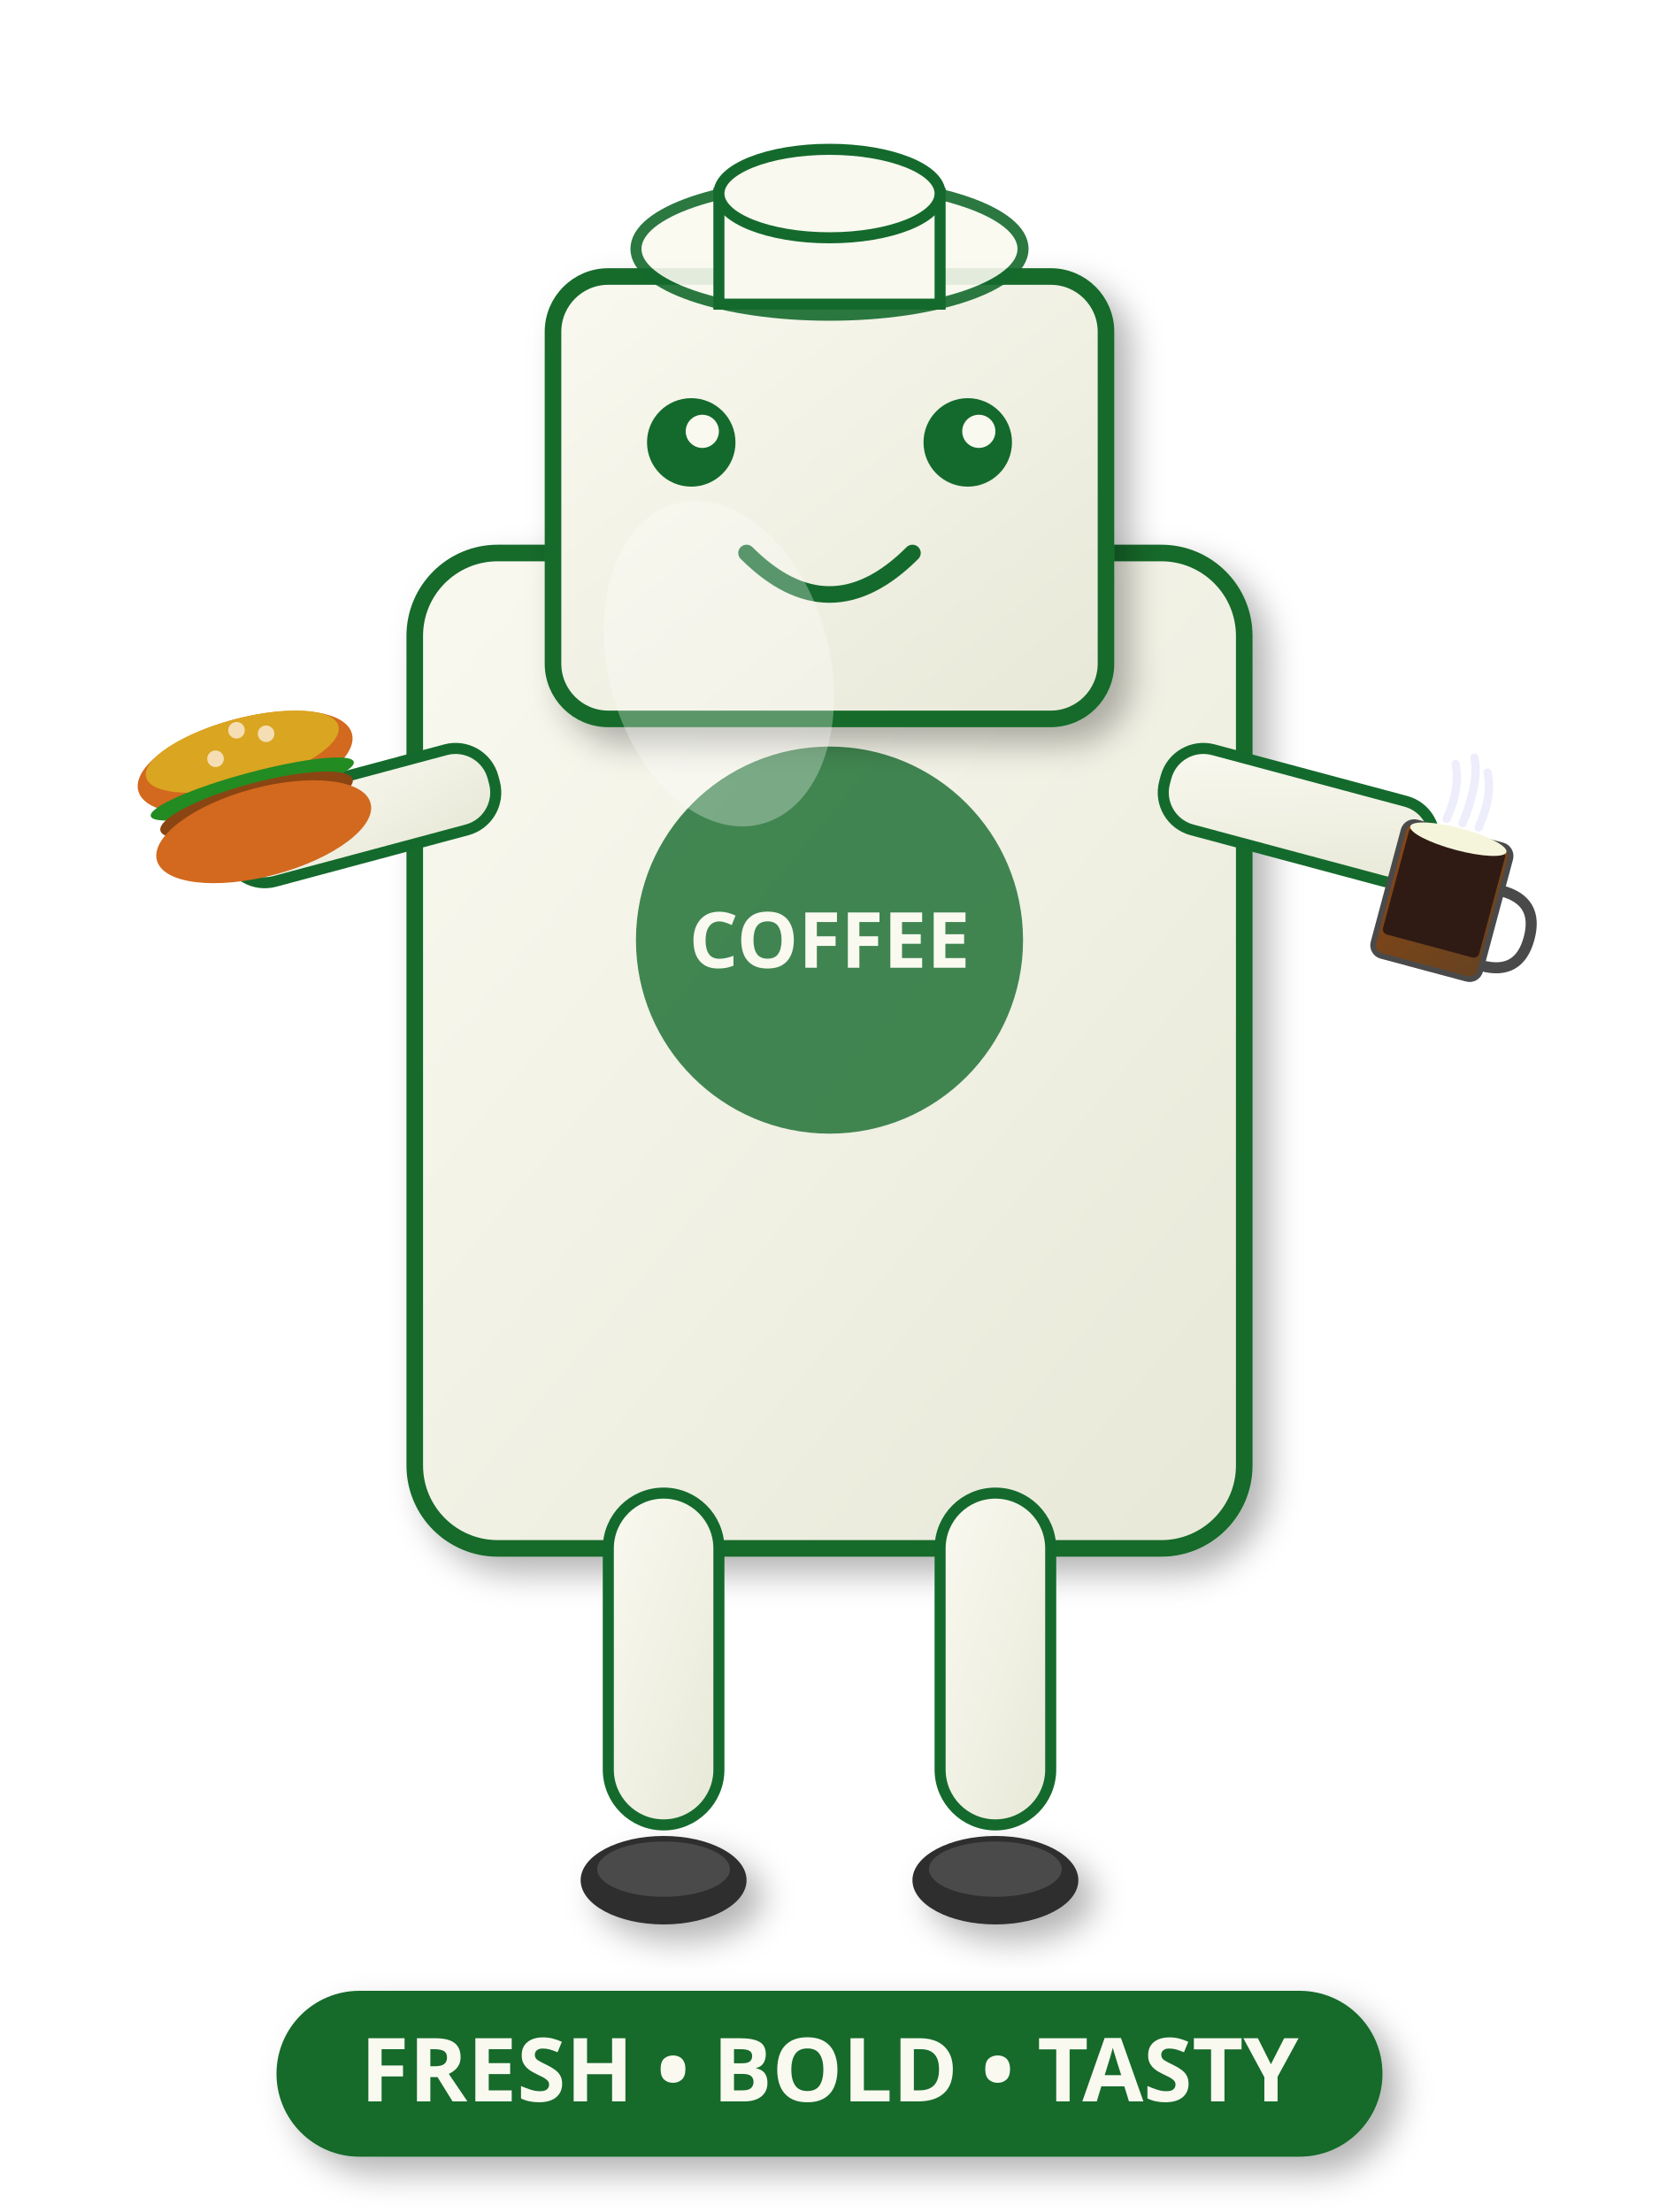
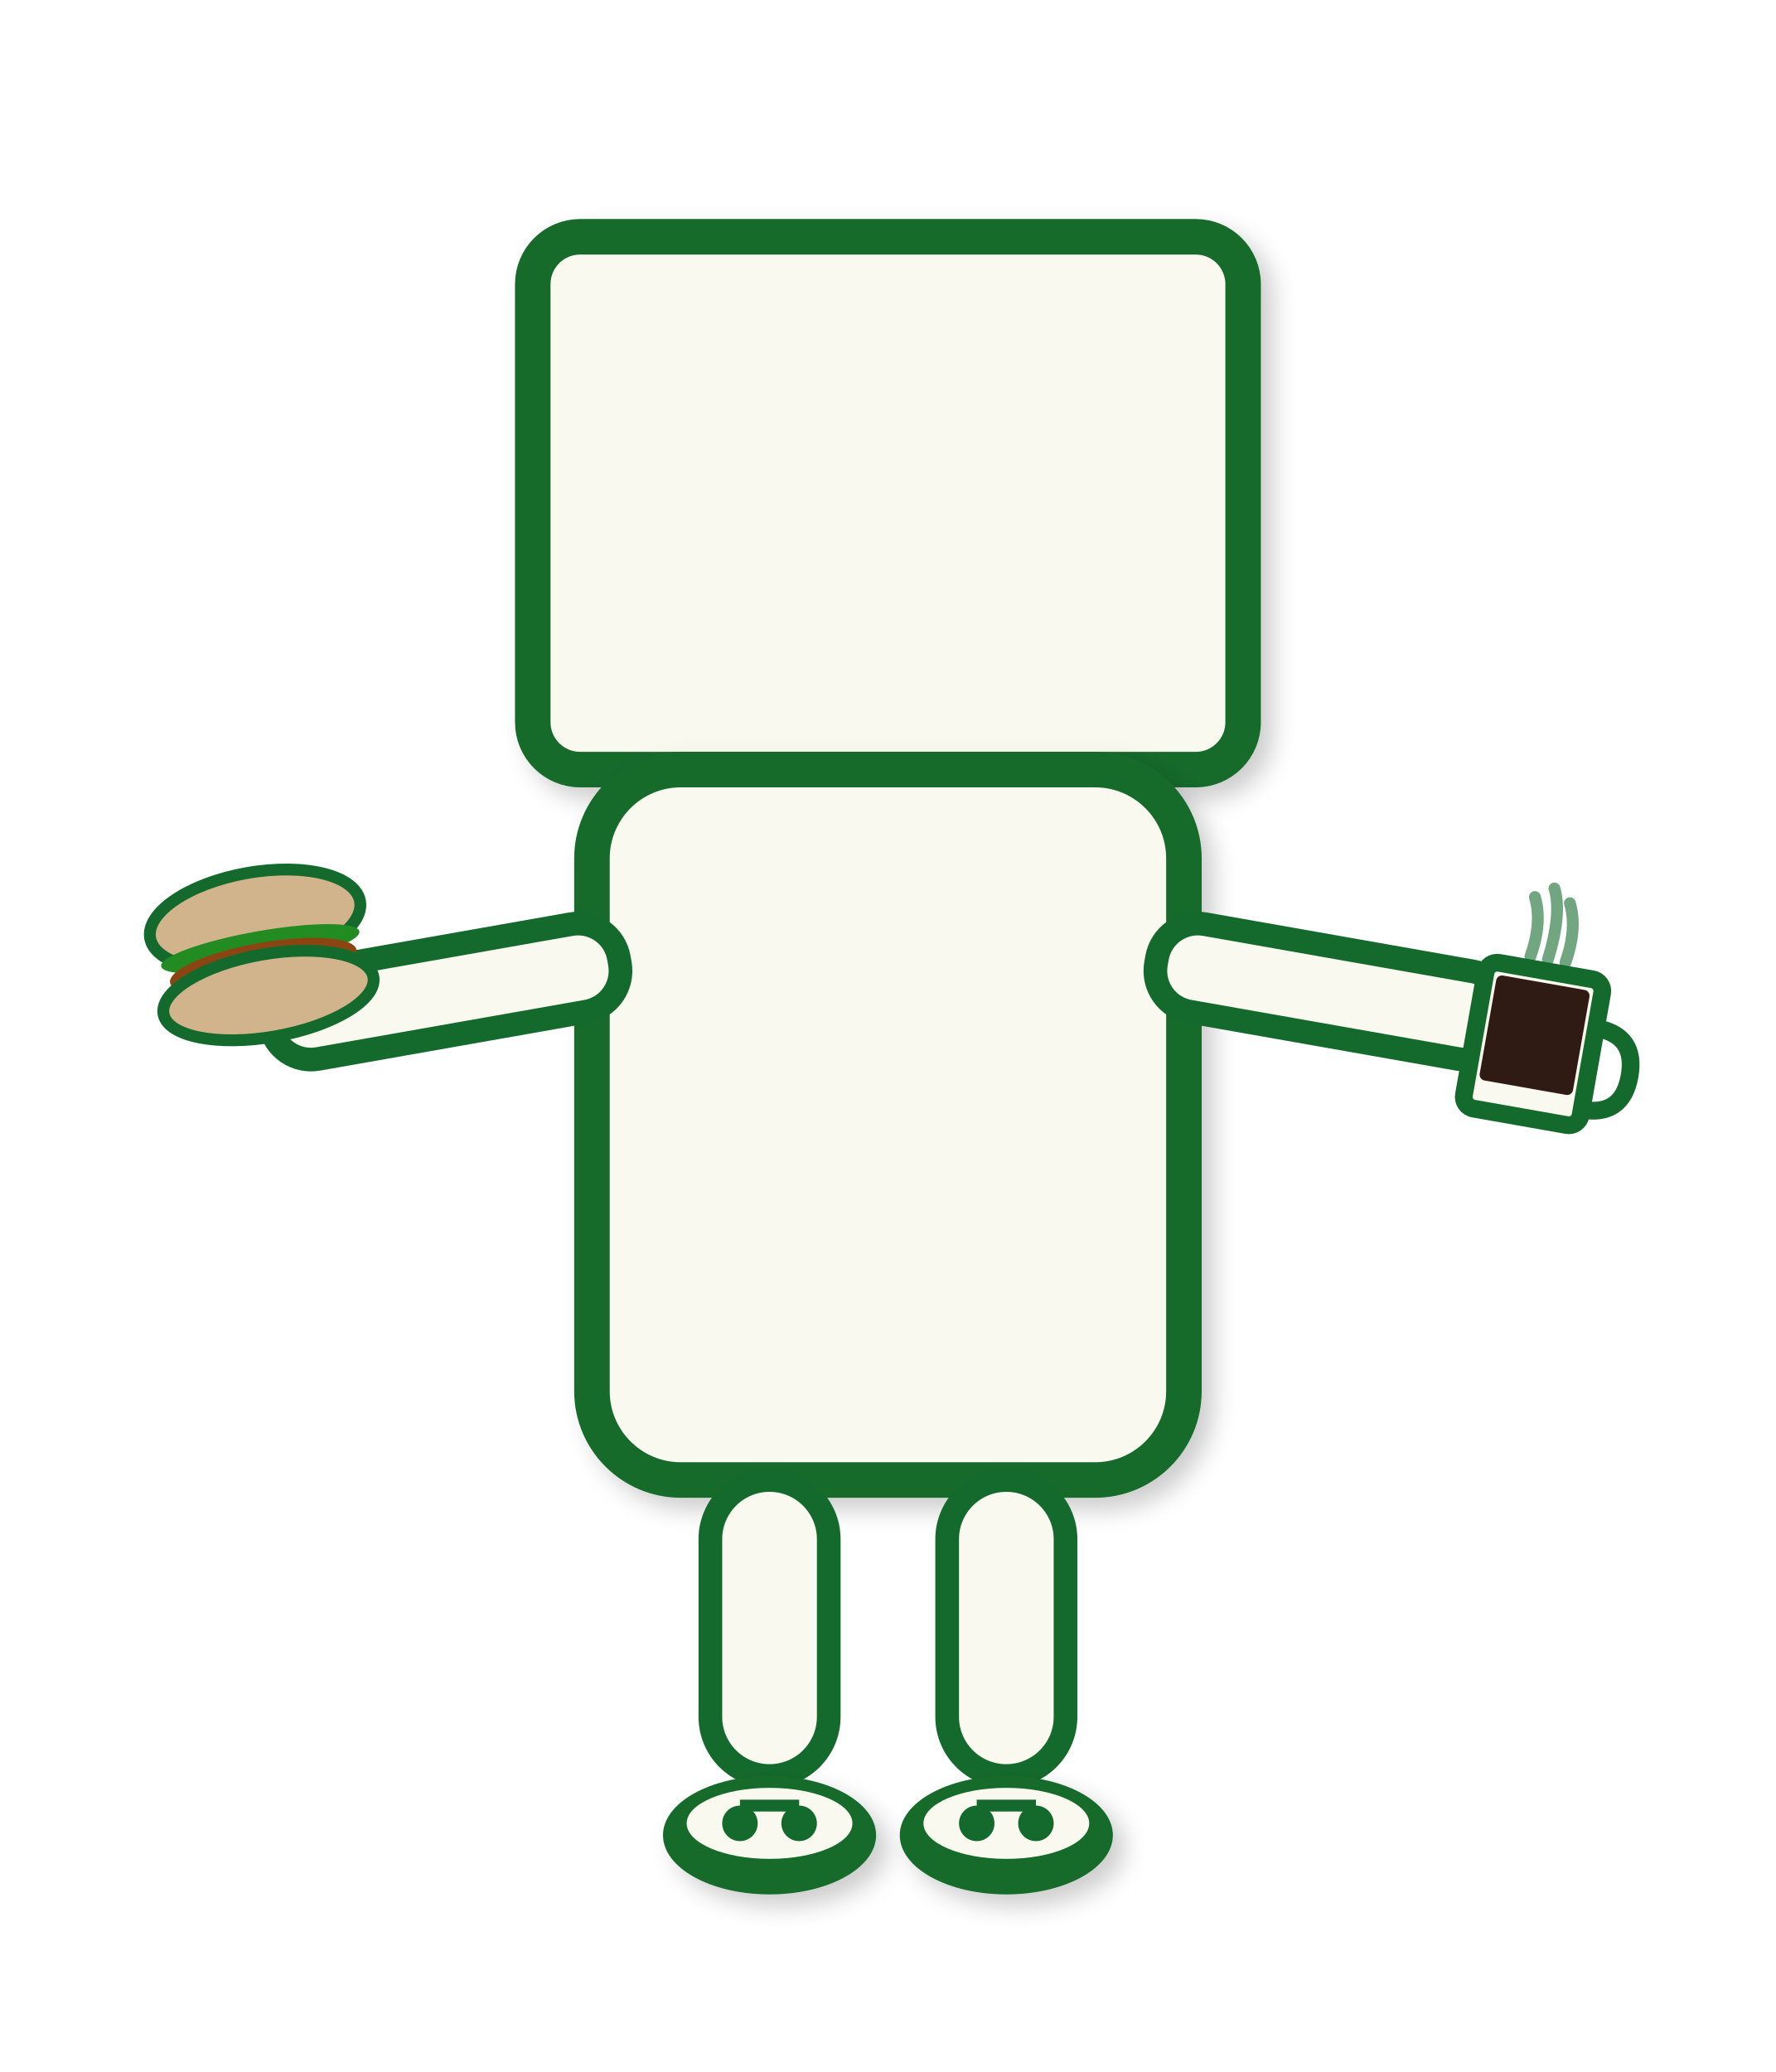
- <svg xmlns="http://www.w3.org/2000/svg" width="300" height="400" viewBox="0 0 300 400">
+ <svg xmlns="http://www.w3.org/2000/svg" width="300" height="350" viewBox="0 0 300 350">
  <defs>
-     <linearGradient id="boxGradient" x1="0%" y1="0%" x2="100%" y2="100%">
-       <stop offset="0%" style="stop-color:#f9f9f0;stop-opacity:1" />
-       <stop offset="100%" style="stop-color:#e8e8d8;stop-opacity:1" />
-     </linearGradient>
-     <linearGradient id="coffeeGradient" x1="0%" y1="0%" x2="100%" y2="100%">
-       <stop offset="0%" style="stop-color:#8B4513;stop-opacity:1" />
-       <stop offset="100%" style="stop-color:#654321;stop-opacity:1" />
-     </linearGradient>
-     <linearGradient id="burgerGradient" x1="0%" y1="0%" x2="100%" y2="100%">
-       <stop offset="0%" style="stop-color:#D2691E;stop-opacity:1" />
-       <stop offset="100%" style="stop-color:#B8860B;stop-opacity:1" />
-     </linearGradient>
    <filter id="shadow" x="-50%" y="-50%" width="200%" height="200%">
-       <feDropShadow dx="3" dy="3" stdDeviation="3" flood-color="rgba(0,0,0,0.3)" />
+       <feDropShadow dx="2" dy="2" stdDeviation="2" flood-color="rgba(0,0,0,0.2)" />
    </filter>
  </defs>
-   <rect x="75" y="100" width="150" height="180" rx="15" ry="15" fill="url(#boxGradient)" stroke="#146a2c" stroke-width="3" filter="url(#shadow)" />
-   <circle cx="150" cy="170" r="35" fill="#146a2c" opacity="0.8" />
-   <text x="150" y="175" font-family="Arial Black, sans-serif" font-size="14" fill="#f9f9f0" text-anchor="middle" font-weight="bold">COFFEE</text>
-   <rect x="100" y="50" width="100" height="80" rx="10" ry="10" fill="url(#boxGradient)" stroke="#146a2c" stroke-width="3" filter="url(#shadow)" />
-   <circle cx="125" cy="80" r="8" fill="#146a2c" />
-   <circle cx="175" cy="80" r="8" fill="#146a2c" />
-   <circle cx="127" cy="78" r="3" fill="#f9f9f0" />
-   <circle cx="177" cy="78" r="3" fill="#f9f9f0" />
-   <path d="M 135 100 Q 150 115 165 100" stroke="#146a2c" stroke-width="3" fill="none" stroke-linecap="round" />
-   <rect x="40" y="140" width="50" height="15" rx="7" ry="7" fill="url(#boxGradient)" stroke="#146a2c" stroke-width="2" transform="rotate(-15 65 147)" />
-   <g transform="translate(15, 125) rotate(-15)">
-     <ellipse cx="25" cy="20" rx="20" ry="8" fill="#D2691E" />
-     <ellipse cx="25" cy="18" rx="18" ry="6" fill="#DAA520" />
-     <ellipse cx="25" cy="25" rx="19" ry="3" fill="#228B22" />
-     <ellipse cx="25" cy="28" rx="18" ry="4" fill="#8B4513" />
-     <ellipse cx="25" cy="33" rx="20" ry="8" fill="#D2691E" />
-     <circle cx="20" cy="18" r="1.5" fill="#F5DEB3" />
-     <circle cx="30" cy="16" r="1.5" fill="#F5DEB3" />
-     <circle cx="25" cy="14" r="1.5" fill="#F5DEB3" />
+   <rect x="90" y="40" width="120" height="90" rx="8" ry="8" fill="#f9f9f0" stroke="#146a2c" stroke-width="6" filter="url(#shadow)" />
+   <rect x="100" y="130" width="100" height="120" rx="15" ry="15" fill="#f9f9f0" stroke="#146a2c" stroke-width="6" filter="url(#shadow)" />
+   <rect x="45" y="160" width="60" height="15" rx="7" ry="7" fill="#f9f9f0" stroke="#146a2c" stroke-width="4" transform="rotate(-10 75 167)" />
+   <g transform="translate(15, 140) rotate(-10)">
+     <ellipse cx="25" cy="20" rx="18" ry="8" fill="#D2B48C" stroke="#146a2c" stroke-width="2" />
+     <ellipse cx="25" cy="25" rx="17" ry="3" fill="#228B22" />
+     <ellipse cx="25" cy="28" rx="16" ry="4" fill="#8B4513" />
+     <ellipse cx="25" cy="33" rx="18" ry="7" fill="#D2B48C" stroke="#146a2c" stroke-width="2" />
  </g>
-   <rect x="210" y="140" width="50" height="15" rx="7" ry="7" fill="url(#boxGradient)" stroke="#146a2c" stroke-width="2" transform="rotate(15 235 147)" />
-   <g transform="translate(245, 125) rotate(15)">
-     <rect x="15" y="20" width="20" height="25" rx="2" ry="2" fill="url(#coffeeGradient)" stroke="#4A4A4A" stroke-width="1" />
-     <rect x="16" y="21" width="18" height="20" rx="1" ry="1" fill="#2F1B14" />
-     <ellipse cx="25" cy="21" rx="9" ry="2" fill="#F5F5DC" />
-     <path d="M 35 28 Q 42 28 42 35 Q 42 42 35 42" stroke="#4A4A4A" stroke-width="2" fill="none" />
-     <path d="M 22 18 Q 23 12 21 8" stroke="#E6E6FA" stroke-width="1.5" fill="none" opacity="0.7" stroke-linecap="round" />
-     <path d="M 25 18 Q 26 10 24 6" stroke="#E6E6FA" stroke-width="1.5" fill="none" opacity="0.7" stroke-linecap="round" />
-     <path d="M 28 18 Q 29 12 27 8" stroke="#E6E6FA" stroke-width="1.5" fill="none" opacity="0.7" stroke-linecap="round" />
+   <rect x="195" y="160" width="60" height="15" rx="7" ry="7" fill="#f9f9f0" stroke="#146a2c" stroke-width="4" transform="rotate(10 225 167)" />
+   <g transform="translate(240, 140) rotate(10)">
+     <rect x="15" y="20" width="20" height="25" rx="2" ry="2" fill="#f9f9f0" stroke="#146a2c" stroke-width="3" />
+     <rect x="17" y="22" width="16" height="18" rx="1" ry="1" fill="#2F1B14" />
+     <path d="M 35 28 Q 42 28 42 35 Q 42 42 35 42" stroke="#146a2c" stroke-width="3" fill="none" />
+     <path d="M 22 18 Q 23 12 21 8" stroke="#146a2c" stroke-width="2" fill="none" opacity="0.6" stroke-linecap="round" />
+     <path d="M 25 18 Q 26 10 24 6" stroke="#146a2c" stroke-width="2" fill="none" opacity="0.6" stroke-linecap="round" />
+     <path d="M 28 18 Q 29 12 27 8" stroke="#146a2c" stroke-width="2" fill="none" opacity="0.6" stroke-linecap="round" />
  </g>
-   <rect x="110" y="270" width="20" height="60" rx="10" ry="10" fill="url(#boxGradient)" stroke="#146a2c" stroke-width="2" />
-   <rect x="170" y="270" width="20" height="60" rx="10" ry="10" fill="url(#boxGradient)" stroke="#146a2c" stroke-width="2" />
-   <ellipse cx="120" cy="340" rx="15" ry="8" fill="#2F2F2F" filter="url(#shadow)" />
-   <ellipse cx="180" cy="340" rx="15" ry="8" fill="#2F2F2F" filter="url(#shadow)" />
-   <ellipse cx="120" cy="338" rx="12" ry="5" fill="#4A4A4A" />
-   <ellipse cx="180" cy="338" rx="12" ry="5" fill="#4A4A4A" />
-   <ellipse cx="150" cy="45" rx="35" ry="12" fill="#f9f9f0" stroke="#146a2c" stroke-width="2" opacity="0.9" />
-   <rect x="130" y="35" width="40" height="20" fill="#f9f9f0" stroke="#146a2c" stroke-width="2" />
-   <ellipse cx="150" cy="35" rx="20" ry="8" fill="#f9f9f0" stroke="#146a2c" stroke-width="2" />
-   <ellipse cx="130" cy="120" rx="20" ry="30" fill="rgba(255,255,255,0.3)" transform="rotate(-15 130 120)" />
-   <rect x="50" y="360" width="200" height="30" rx="15" ry="15" fill="#146a2c" filter="url(#shadow)" />
-   <text x="150" y="380" font-family="Arial Black, sans-serif" font-size="16" fill="#f9f9f0" text-anchor="middle" font-weight="bold">FRESH • BOLD • TASTY</text>
+   <rect x="120" y="250" width="20" height="50" rx="10" ry="10" fill="#f9f9f0" stroke="#146a2c" stroke-width="4" />
+   <rect x="160" y="250" width="20" height="50" rx="10" ry="10" fill="#f9f9f0" stroke="#146a2c" stroke-width="4" />
+   <ellipse cx="130" cy="310" rx="18" ry="10" fill="#146a2c" filter="url(#shadow)" />
+   <ellipse cx="170" cy="310" rx="18" ry="10" fill="#146a2c" filter="url(#shadow)" />
+   <ellipse cx="130" cy="308" rx="14" ry="6" fill="#f9f9f0" />
+   <ellipse cx="170" cy="308" rx="14" ry="6" fill="#f9f9f0" />
+   <circle cx="125" cy="308" r="3" fill="#146a2c" />
+   <circle cx="135" cy="308" r="3" fill="#146a2c" />
+   <circle cx="165" cy="308" r="3" fill="#146a2c" />
+   <circle cx="175" cy="308" r="3" fill="#146a2c" />
+   <path d="M 125 305 L 135 305" stroke="#146a2c" stroke-width="2" />
+   <path d="M 165 305 L 175 305" stroke="#146a2c" stroke-width="2" />
</svg>
